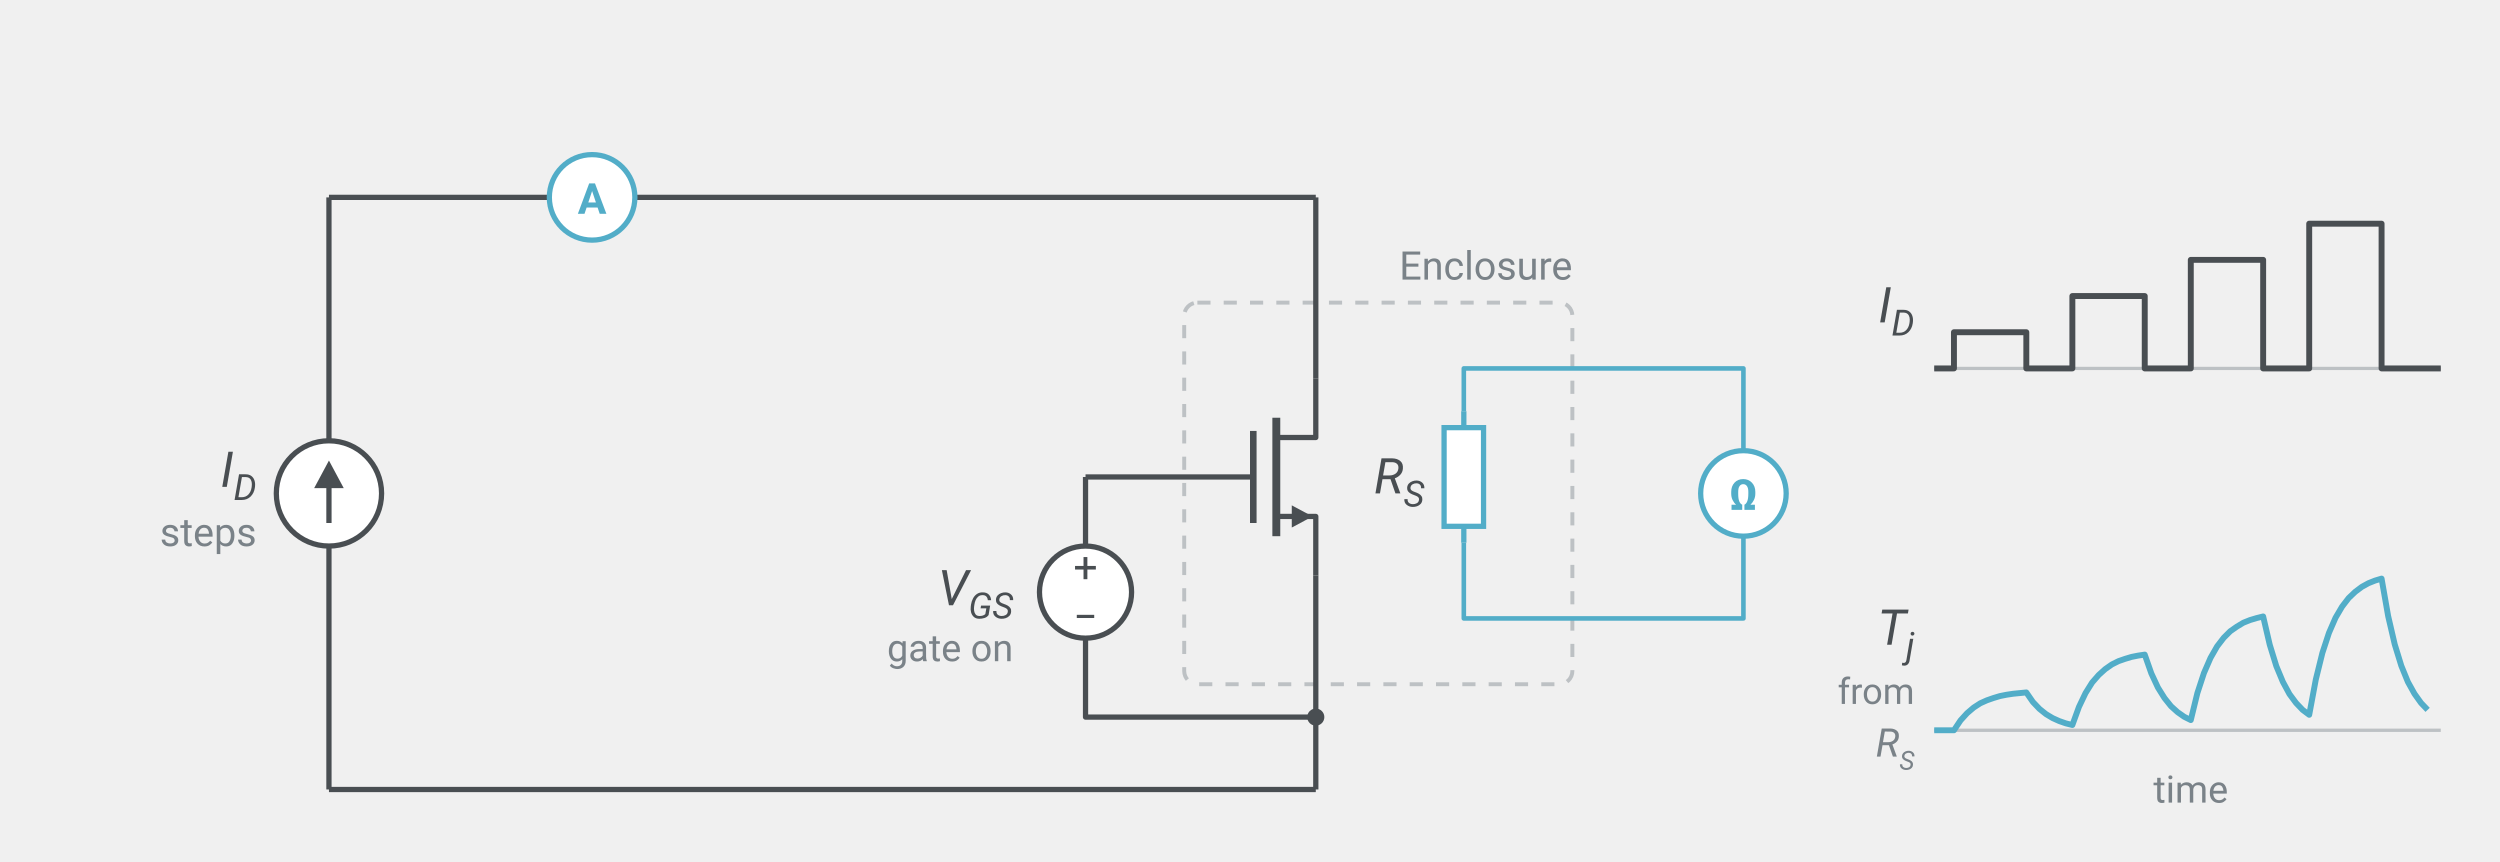
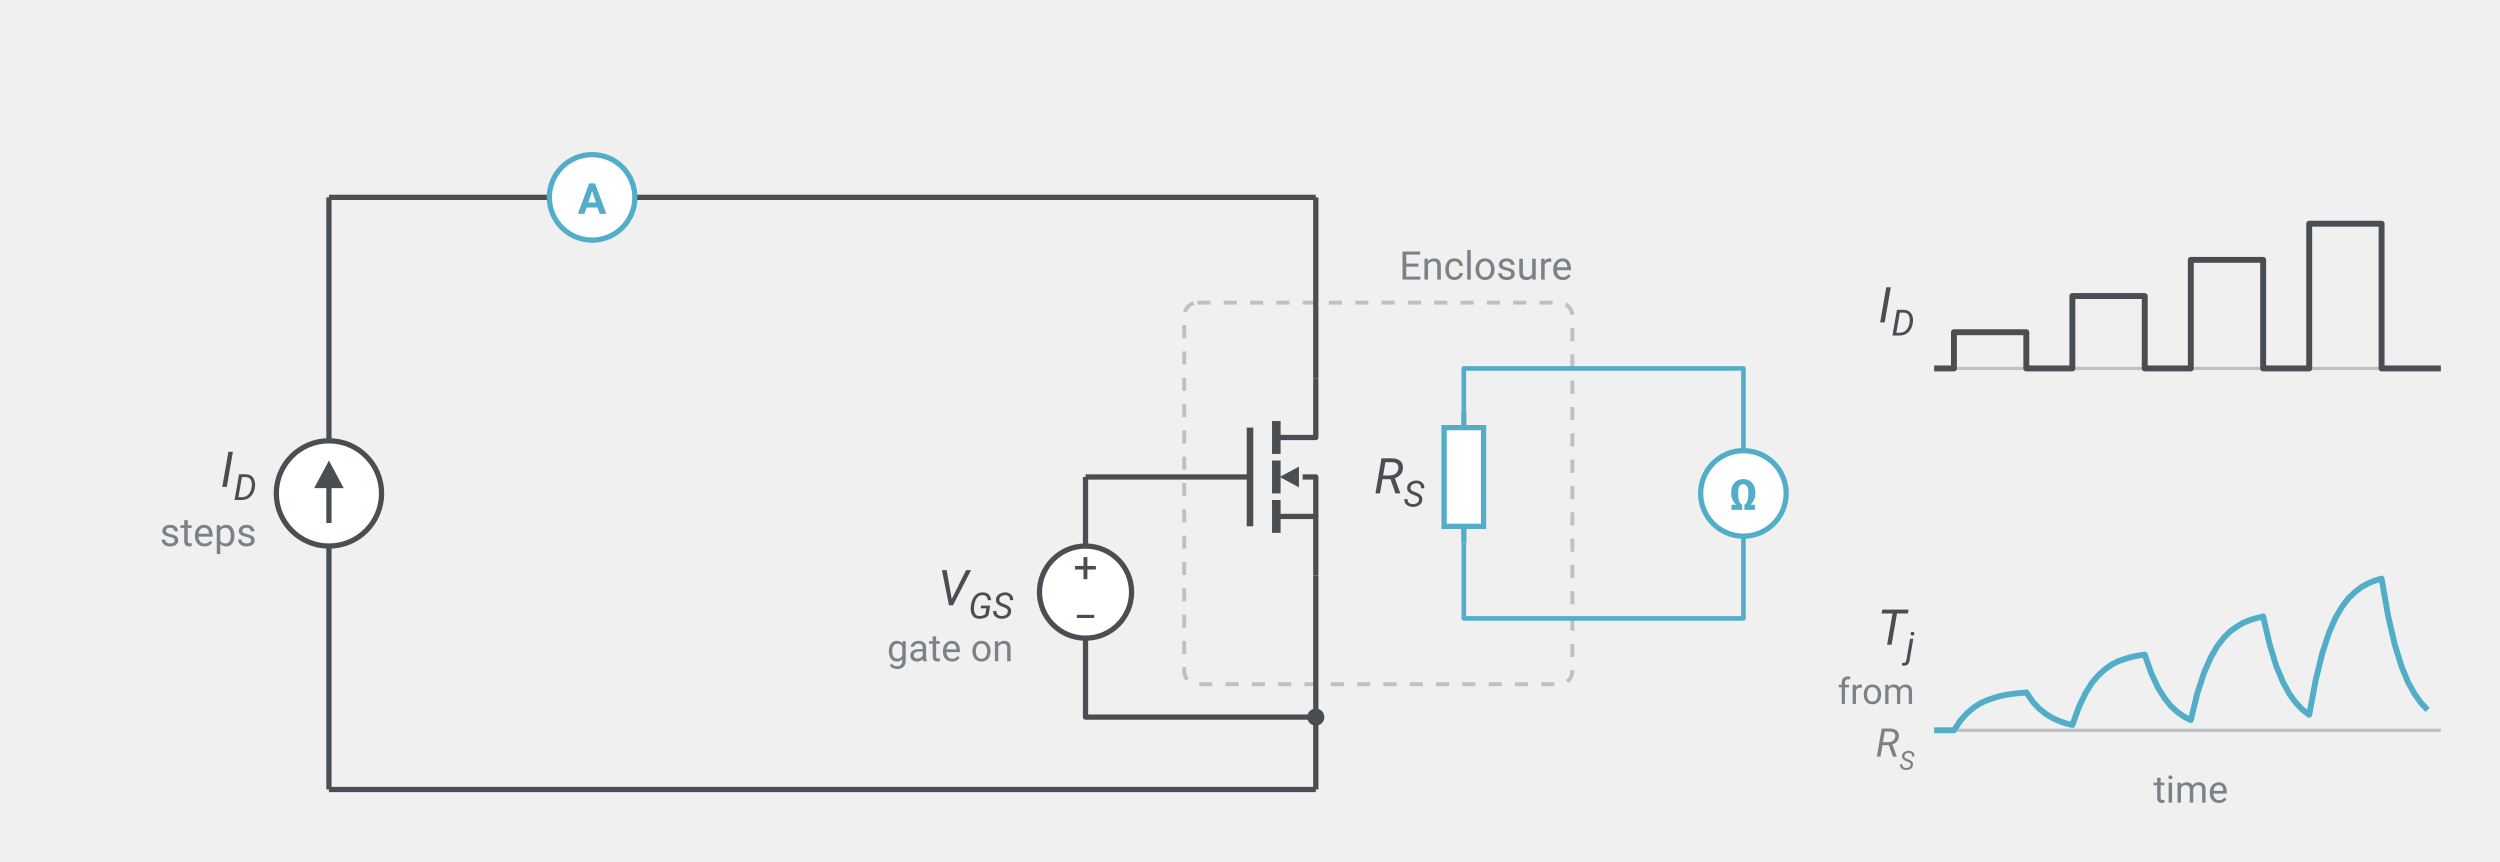
<svg xmlns="http://www.w3.org/2000/svg" viewBox="0 0 760 262" width="760" height="262" font-family="-apple-system, 'Segoe UI', Roboto, 'Helvetica Neue', Arial, sans-serif">
  <polyline points="100,60 167,60" fill="none" stroke="#494e52" stroke-width="1.6" stroke-linejoin="round" />
  <polyline points="193,60 400,60" fill="none" stroke="#494e52" stroke-width="1.6" stroke-linejoin="round" />
  <circle cx="180" cy="60" r="13" fill="#ffffff" stroke="#52adc8" stroke-width="1.6" />
  <text x="180" y="65" font-size="13" fill="#52adc8" text-anchor="middle" font-weight="600">A</text>
  <polyline points="100,60 100,134" fill="none" stroke="#494e52" stroke-width="1.6" stroke-linejoin="round" />
  <circle cx="100" cy="150" r="16" fill="#ffffff" stroke="#494e52" stroke-width="1.6" />
  <polyline points="100,159 100,144" fill="none" stroke="#494e52" stroke-width="1.6" stroke-linejoin="round" />
  <path d="M100,140 L104.5,148.4 L95.5,148.4 z" fill="#494e52" />
  <polyline points="100,166 100,240" fill="none" stroke="#494e52" stroke-width="1.6" stroke-linejoin="round" />
  <text x="78" y="148" font-size="15" fill="#494e52" text-anchor="end" font-style="italic">I<tspan font-size="11" dy="4">D</tspan>
  </text>
  <text x="78" y="166" font-size="12" fill="#7a8288" text-anchor="end">steps</text>
  <polyline points="100,240 400,240" fill="none" stroke="#494e52" stroke-width="1.6" stroke-linejoin="round" />
  <rect x="360" y="92" width="118" height="116" rx="4" fill="none" stroke="#bdc1c4" stroke-width="1.2" stroke-dasharray="4 4" />
  <text x="478" y="85" font-size="12" fill="#7a8288" text-anchor="end">Enclosure</text>
  <polyline points="400,60 400,115" fill="none" stroke="#494e52" stroke-width="1.6" stroke-linejoin="round" />
  <polyline points="400,115 400,133 388,133" fill="none" stroke="#494e52" stroke-width="1.6" stroke-linejoin="round" />
  <polyline points="388,157 400,157 400,175" fill="none" stroke="#494e52" stroke-width="1.6" stroke-linejoin="round" />
-   <polyline points="388,127 388,163" fill="none" stroke="#494e52" stroke-width="2.4" stroke-linejoin="round" />
-   <polyline points="381,131 381,159" fill="none" stroke="#494e52" stroke-width="2.0" stroke-linejoin="round" />
-   <path d="M399,157 L392.7,160.375 L392.7,153.625 z" fill="#494e52" />
-   <polyline points="381,145 330,145" fill="none" stroke="#494e52" stroke-width="1.6" stroke-linejoin="round" />
+   <polyline points="388,128 388,138" fill="none" stroke="#494e52" stroke-width="2.6" stroke-linejoin="round" />
+   <polyline points="388,140 388,150" fill="none" stroke="#494e52" stroke-width="2.6" stroke-linejoin="round" />
+   <polyline points="388,152 388,162" fill="none" stroke="#494e52" stroke-width="2.6" stroke-linejoin="round" />
+   <polyline points="380,130 380,160" fill="none" stroke="#494e52" stroke-width="2.0" stroke-linejoin="round" />
+   <polyline points="396,145 400,145 400,157" fill="none" stroke="#494e52" stroke-width="1.6" stroke-linejoin="round" />
+   <path d="M389,145 L394.88,141.85 L394.88,148.15 z" fill="#494e52" />
+   <polyline points="380,145 330,145" fill="none" stroke="#494e52" stroke-width="1.6" stroke-linejoin="round" />
  <polyline points="400,175 400,240" fill="none" stroke="#494e52" stroke-width="1.6" stroke-linejoin="round" />
  <polyline points="330,145 330,166" fill="none" stroke="#494e52" stroke-width="1.6" stroke-linejoin="round" />
  <circle cx="330" cy="180" r="14" fill="#ffffff" stroke="#494e52" stroke-width="1.6" />
  <text x="330" y="177" font-size="13" fill="#494e52" text-anchor="middle">+</text>
  <text x="330" y="192" font-size="13" fill="#494e52" text-anchor="middle">−</text>
  <polyline points="330,194 330,218 400,218" fill="none" stroke="#494e52" stroke-width="1.6" stroke-linejoin="round" />
  <circle cx="400" cy="218" r="2.6" fill="#494e52" />
  <text x="308" y="184" font-size="15" fill="#494e52" text-anchor="end" font-style="italic">V<tspan font-size="11" dy="4">GS</tspan>
  </text>
  <text x="308" y="201" font-size="11.5" fill="#7a8288" text-anchor="end">gate on</text>
  <polyline points="445,125 445,130.0" fill="none" stroke="#52adc8" stroke-width="1.6" stroke-linejoin="round" />
  <polyline points="445,160.0 445,165" fill="none" stroke="#52adc8" stroke-width="1.6" stroke-linejoin="round" />
  <rect x="439" y="130.0" width="12" height="30" rx="0" fill="#ffffff" stroke="#52adc8" stroke-width="1.6" />
  <text x="433" y="150.0" font-size="15" fill="#494e52" text-anchor="end" font-style="italic">R<tspan font-size="11" dy="4">S</tspan>
  </text>
  <polyline points="445,125 445,112 530,112 530,137" fill="none" stroke="#52adc8" stroke-width="1.4" stroke-linejoin="round" />
  <polyline points="445,165 445,188 530,188 530,163" fill="none" stroke="#52adc8" stroke-width="1.4" stroke-linejoin="round" />
  <circle cx="530" cy="150" r="13" fill="#ffffff" stroke="#52adc8" stroke-width="1.6" />
  <text x="530" y="155" font-size="13" fill="#52adc8" text-anchor="middle" font-weight="600">Ω</text>
  <text x="582" y="98" font-size="15" fill="#494e52" text-anchor="end" font-style="italic">I<tspan font-size="11" dy="4">D</tspan>
  </text>
  <text x="582" y="196" font-size="15" fill="#494e52" text-anchor="end" font-style="italic">T<tspan font-size="11" dy="4">j</tspan>
  </text>
  <text x="582" y="214" font-size="11" fill="#7a8288" text-anchor="end">from</text>
  <text x="582" y="230" font-size="12" fill="#7a8288" text-anchor="end" font-style="italic">R<tspan font-size="8" dy="4">S</tspan>
  </text>
  <polyline points="588,112 742,112" fill="none" stroke="#bdc1c4" stroke-width="1" stroke-linejoin="round" />
  <polyline points="588,222 742,222" fill="none" stroke="#bdc1c4" stroke-width="1" stroke-linejoin="round" />
  <polyline points="588,112 594,112 594,101 616,101 616,112 630,112 630,90 652,90 652,112 666,112 666,79 688,79 688,112 702,112 702,68 724,68 724,112 742,112" fill="none" stroke="#494e52" stroke-width="1.8" stroke-linejoin="round" />
  <polyline points="588,222 594,222.0 596,219.0 598,216.8 600,215.1 602,213.8 604,212.9 606,212.2 608,211.6 610,211.2 612,210.9 614,210.7 616,210.5 618,213.4 620,215.5 622,217.1 624,218.3 626,219.2 628,219.9 630,220.4 630,220.4 632,214.9 634,210.7 636,207.5 638,205.2 640,203.4 642,202.0 644,201.0 646,200.3 648,199.7 650,199.3 652,199.0 654,204.7 656,209.0 658,212.2 660,214.7 662,216.5 664,217.9 666,218.9 666,218.9 668,210.7 670,204.6 672,200.0 674,196.5 676,193.9 678,191.9 680,190.5 682,189.3 684,188.5 686,187.9 688,187.4 690,196.0 692,202.5 694,207.3 696,211.0 698,213.7 700,215.8 702,217.3 702,217.3 704,206.6 706,198.5 708,192.4 710,187.8 712,184.4 714,181.8 716,179.9 718,178.4 720,177.3 722,176.5 724,175.9 726,187.3 728,195.9 730,202.4 732,207.3 734,210.9 736,213.7 738,215.8" fill="none" stroke="#52adc8" stroke-width="1.8" stroke-linejoin="round" />
  <text x="666" y="244" font-size="11.5" fill="#7a8288" text-anchor="middle">time</text>
</svg>
